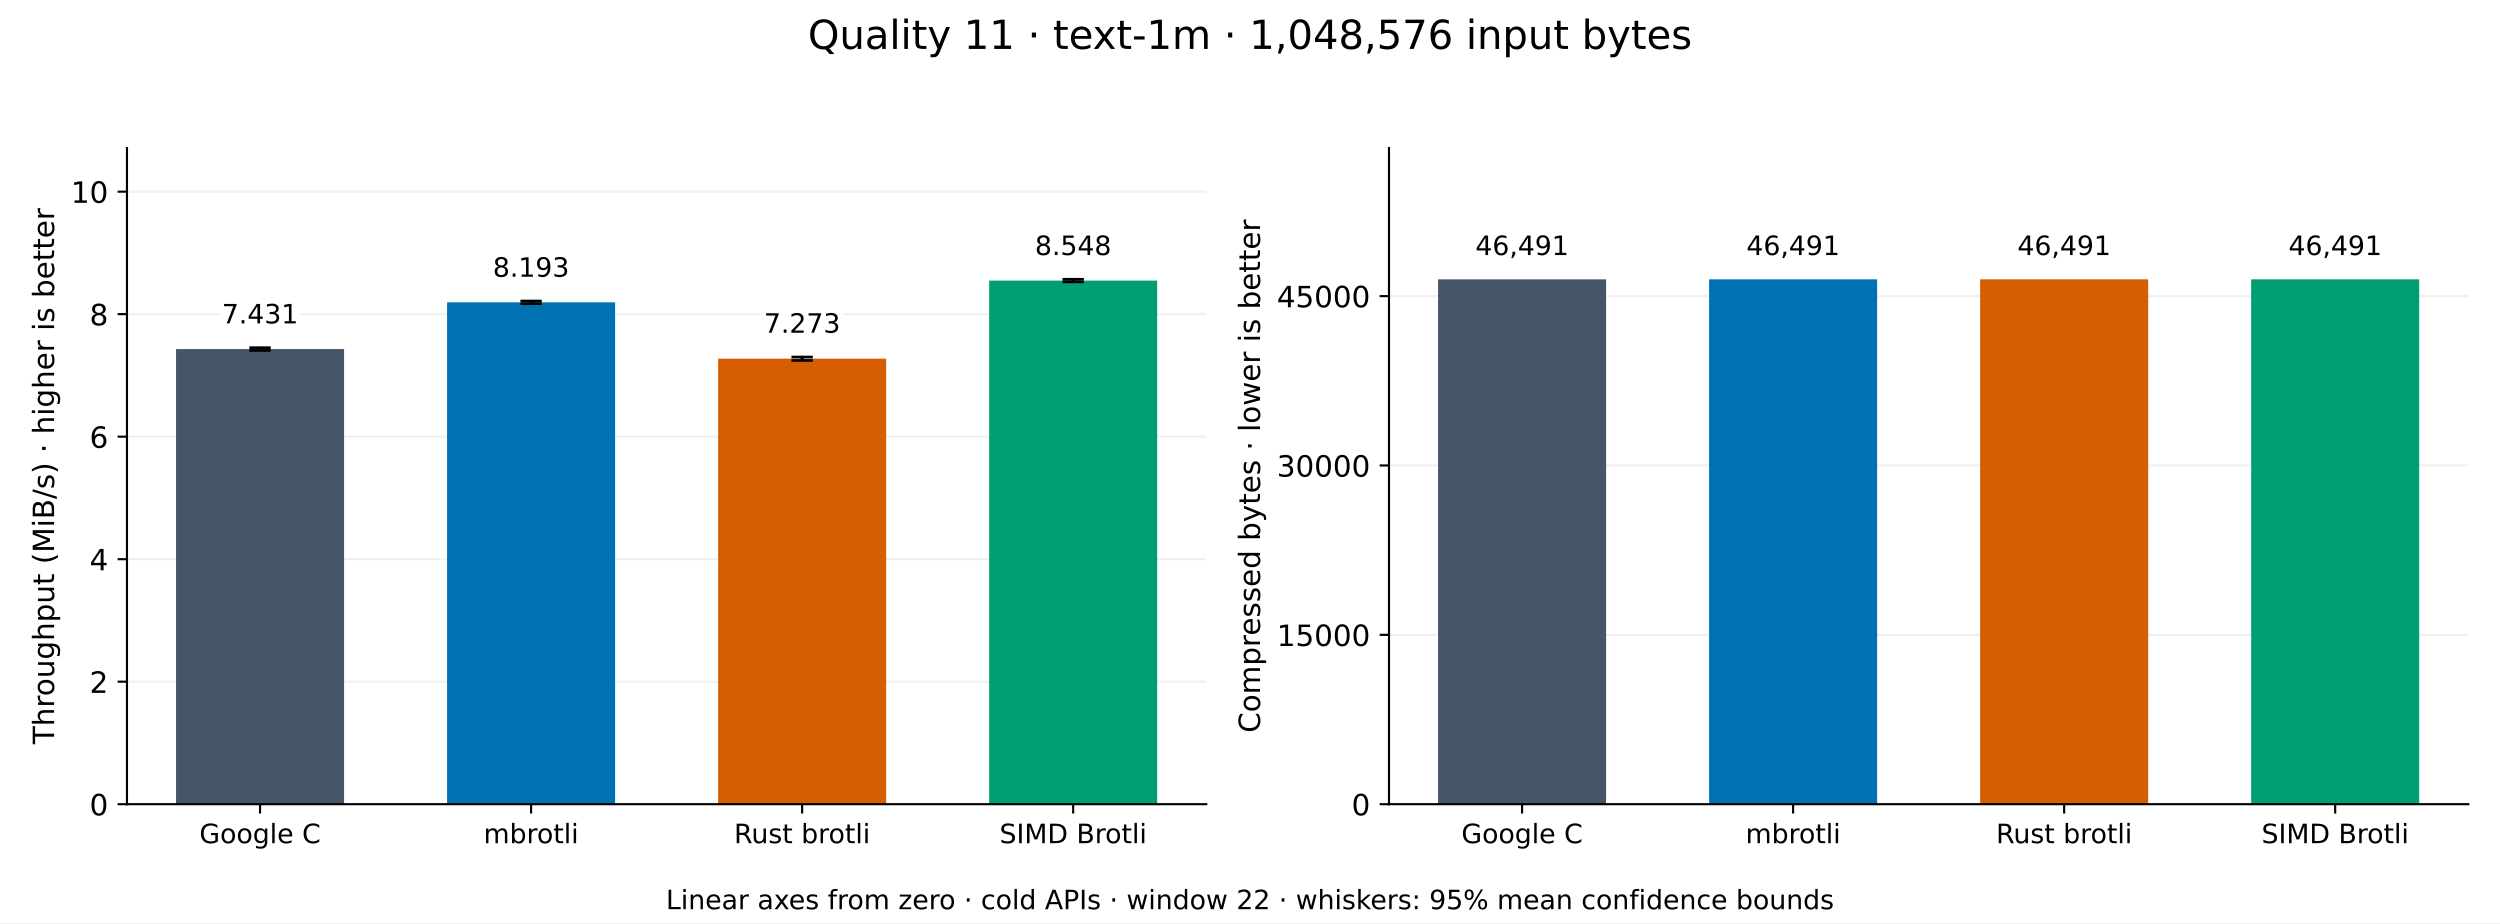
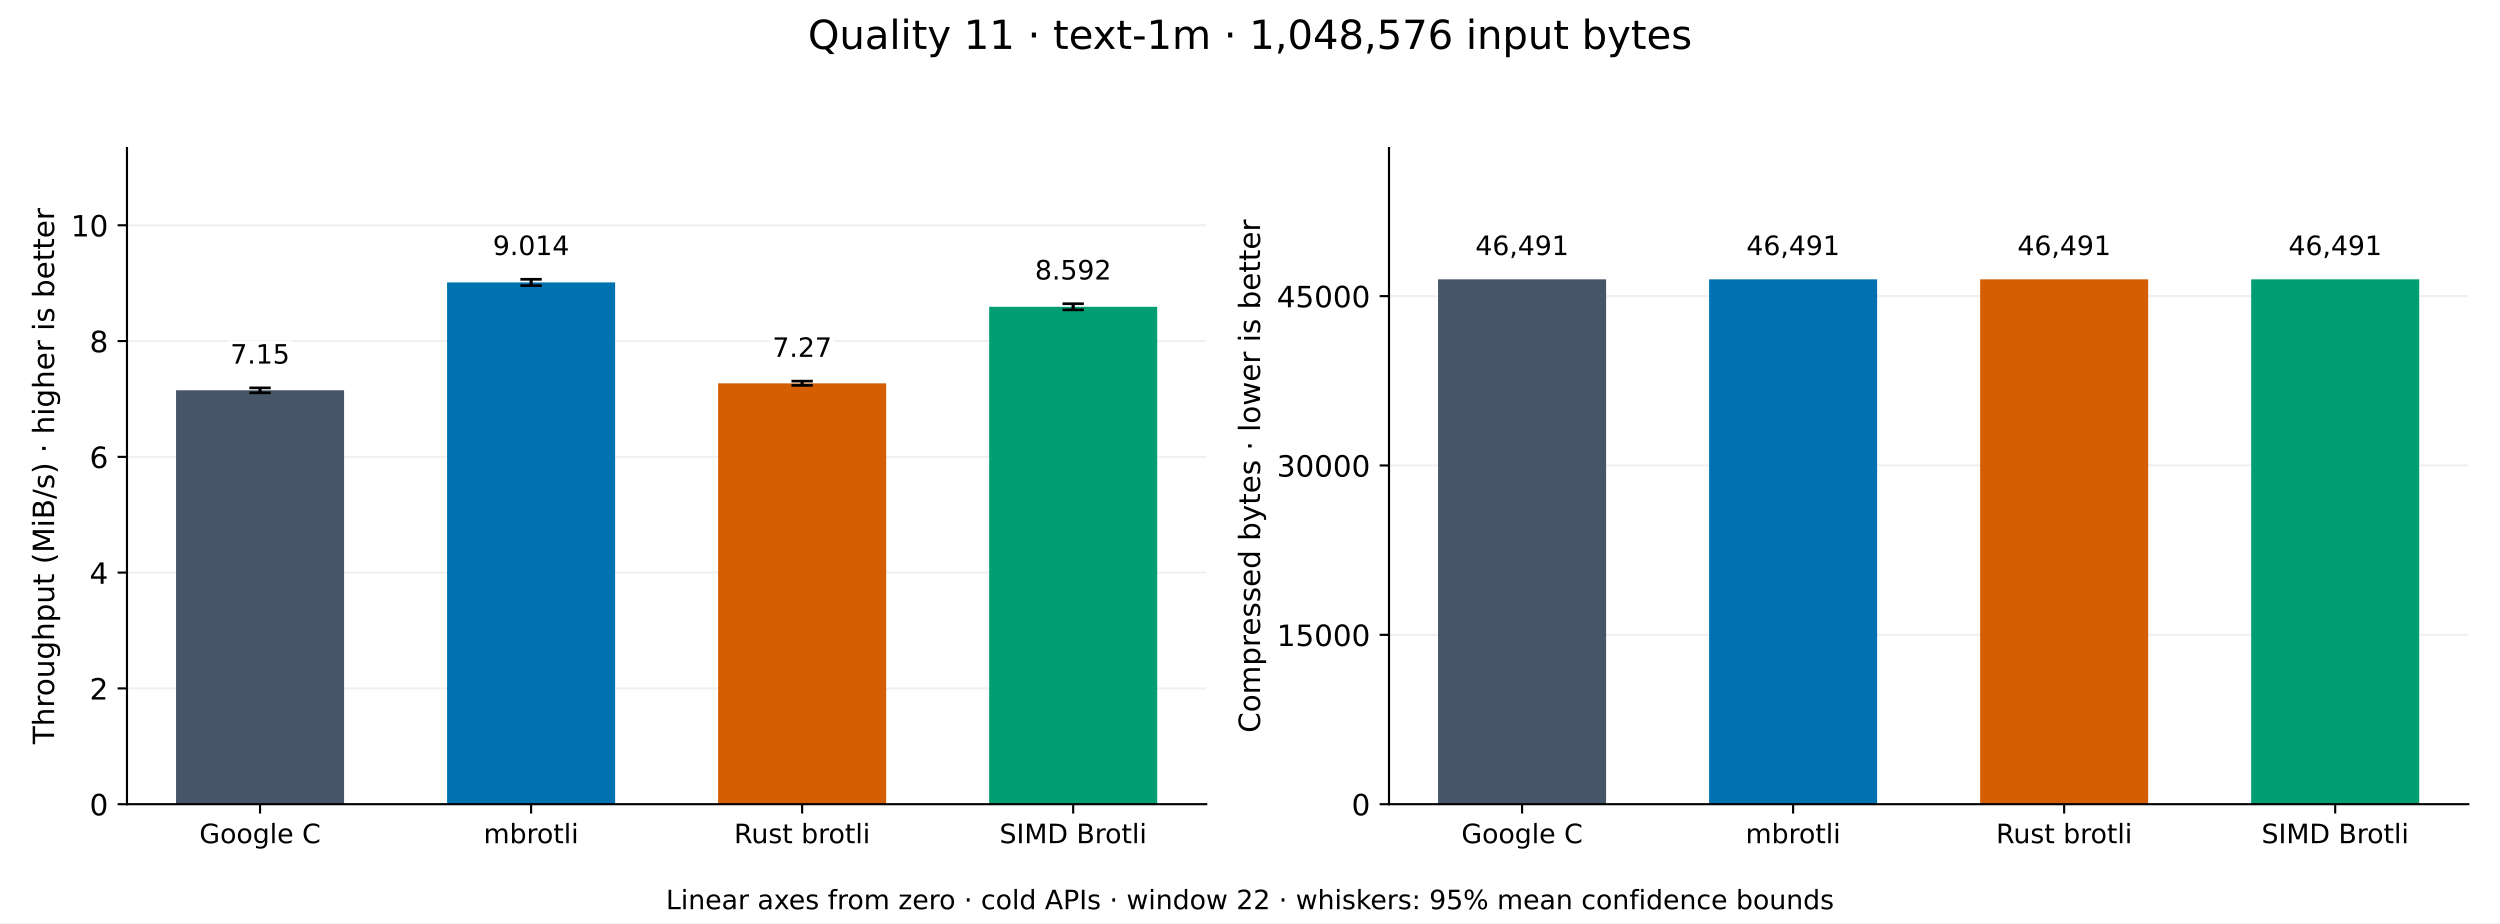
<svg xmlns="http://www.w3.org/2000/svg" xmlns:xlink="http://www.w3.org/1999/xlink" width="936pt" height="345.6pt" viewBox="0 0 936 345.6" version="1.1">
  <defs>
    <style type="text/css">*{stroke-linejoin: round; stroke-linecap: butt}</style>
  </defs>
  <g id="figure_1">
    <g id="patch_1">
      <path d="M 0 345.6 L 936 345.6 L 936 0 L 0 0 z " style="fill: #ffffff" />
    </g>
    <g id="axes_1">
      <g id="patch_2">
        <path d="M 47.54 301.088 L 451.62 301.088 L 451.62 55.44 L 47.54 55.44 z " style="fill: #ffffff" />
      </g>
      <g id="matplotlib.axis_1">
        <g id="xtick_1">
          <g id="line2d_1">
            <defs>
              <path id="m3d63aaa0ea" d="M 0 0 L 0 3.5 " style="stroke: #000000; stroke-width: 0.8" />
            </defs>
            <g>
              <use xlink:href="#m3d63aaa0ea" x="97.365" y="301.088" style="stroke: #000000; stroke-width: 0.8" />
            </g>
          </g>
          <g id="text_1">
            <text style="font-size: 10px; font-family: 'DejaVu Sans', 'Bitstream Vera Sans', 'Computer Modern Sans Serif', 'Lucida Grande', 'Verdana', 'Geneva', 'Lucid', 'Arial', 'Helvetica', 'Avant Garde', sans-serif; text-anchor: middle" x="97.365" y="315.686" transform="rotate(-0 97.36503 315.6864)">Google C</text>
          </g>
        </g>
        <g id="xtick_2">
          <g id="line2d_2">
            <g>
              <use xlink:href="#m3d63aaa0ea" x="198.842" y="301.088" style="stroke: #000000; stroke-width: 0.8" />
            </g>
          </g>
          <g id="text_2">
            <text style="font-size: 10px; font-family: 'DejaVu Sans', 'Bitstream Vera Sans', 'Computer Modern Sans Serif', 'Lucida Grande', 'Verdana', 'Geneva', 'Lucid', 'Arial', 'Helvetica', 'Avant Garde', sans-serif; text-anchor: middle" x="198.842" y="315.686" transform="rotate(-0 198.8417 315.6864)">mbrotli</text>
          </g>
        </g>
        <g id="xtick_3">
          <g id="line2d_3">
            <g>
              <use xlink:href="#m3d63aaa0ea" x="300.318" y="301.088" style="stroke: #000000; stroke-width: 0.8" />
            </g>
          </g>
          <g id="text_3">
            <text style="font-size: 10px; font-family: 'DejaVu Sans', 'Bitstream Vera Sans', 'Computer Modern Sans Serif', 'Lucida Grande', 'Verdana', 'Geneva', 'Lucid', 'Arial', 'Helvetica', 'Avant Garde', sans-serif; text-anchor: middle" x="300.318" y="315.686" transform="rotate(-0 300.3183 315.6864)">Rust brotli</text>
          </g>
        </g>
        <g id="xtick_4">
          <g id="line2d_4">
            <g>
              <use xlink:href="#m3d63aaa0ea" x="401.795" y="301.088" style="stroke: #000000; stroke-width: 0.8" />
            </g>
          </g>
          <g id="text_4">
            <text style="font-size: 10px; font-family: 'DejaVu Sans', 'Bitstream Vera Sans', 'Computer Modern Sans Serif', 'Lucida Grande', 'Verdana', 'Geneva', 'Lucid', 'Arial', 'Helvetica', 'Avant Garde', sans-serif; text-anchor: middle" x="401.795" y="315.686" transform="rotate(-0 401.795 315.6864)">SIMD Brotli</text>
          </g>
        </g>
      </g>
      <g id="matplotlib.axis_2">
        <g id="ytick_1">
          <g id="line2d_5">
            <path d="M 47.54 301.088 L 451.62 301.088 " clip-path="url(#pf0a0c54159)" style="fill: none; stroke: #b0b0b0; stroke-opacity: 0.18; stroke-width: 0.8; stroke-linecap: square" />
          </g>
          <g id="line2d_6">
            <defs>
              <path id="mb6c034703b" d="M 0 0 L -3.5 0 " style="stroke: #000000; stroke-width: 0.8" />
            </defs>
            <g>
              <use xlink:href="#mb6c034703b" x="47.54" y="301.088" style="stroke: #000000; stroke-width: 0.8" />
            </g>
          </g>
          <g id="text_5">
            <text style="font-size: 11px; font-family: 'DejaVu Sans', 'Bitstream Vera Sans', 'Computer Modern Sans Serif', 'Lucida Grande', 'Verdana', 'Geneva', 'Lucid', 'Arial', 'Helvetica', 'Avant Garde', sans-serif; text-anchor: end" x="40.54" y="305.267" transform="rotate(-0 40.54 305.2671)">0</text>
          </g>
        </g>
        <g id="ytick_2">
          <g id="line2d_7">
-             <path d="M 47.54 255.221 L 451.62 255.221 " clip-path="url(#pf0a0c54159)" style="fill: none; stroke: #b0b0b0; stroke-opacity: 0.18; stroke-width: 0.8; stroke-linecap: square" />
+             <path d="M 47.54 257.74 L 451.62 257.74 " clip-path="url(#pf0a0c54159)" style="fill: none; stroke: #b0b0b0; stroke-opacity: 0.18; stroke-width: 0.8; stroke-linecap: square" />
          </g>
          <g id="line2d_8">
            <g>
-               <use xlink:href="#mb6c034703b" x="47.54" y="255.221" style="stroke: #000000; stroke-width: 0.8" />
+               <use xlink:href="#mb6c034703b" x="47.54" y="257.74" style="stroke: #000000; stroke-width: 0.8" />
            </g>
          </g>
          <g id="text_6">
-             <text style="font-size: 11px; font-family: 'DejaVu Sans', 'Bitstream Vera Sans', 'Computer Modern Sans Serif', 'Lucida Grande', 'Verdana', 'Geneva', 'Lucid', 'Arial', 'Helvetica', 'Avant Garde', sans-serif; text-anchor: end" x="40.54" y="259.4" transform="rotate(-0 40.54 259.4002)">2</text>
+             <text style="font-size: 11px; font-family: 'DejaVu Sans', 'Bitstream Vera Sans', 'Computer Modern Sans Serif', 'Lucida Grande', 'Verdana', 'Geneva', 'Lucid', 'Arial', 'Helvetica', 'Avant Garde', sans-serif; text-anchor: end" x="40.54" y="261.919" transform="rotate(-0 40.54 261.9192)">2</text>
          </g>
        </g>
        <g id="ytick_3">
          <g id="line2d_9">
-             <path d="M 47.54 209.354 L 451.62 209.354 " clip-path="url(#pf0a0c54159)" style="fill: none; stroke: #b0b0b0; stroke-opacity: 0.18; stroke-width: 0.8; stroke-linecap: square" />
+             <path d="M 47.54 214.392 L 451.62 214.392 " clip-path="url(#pf0a0c54159)" style="fill: none; stroke: #b0b0b0; stroke-opacity: 0.18; stroke-width: 0.8; stroke-linecap: square" />
          </g>
          <g id="line2d_10">
            <g>
-               <use xlink:href="#mb6c034703b" x="47.54" y="209.354" style="stroke: #000000; stroke-width: 0.8" />
+               <use xlink:href="#mb6c034703b" x="47.54" y="214.392" style="stroke: #000000; stroke-width: 0.8" />
            </g>
          </g>
          <g id="text_7">
-             <text style="font-size: 11px; font-family: 'DejaVu Sans', 'Bitstream Vera Sans', 'Computer Modern Sans Serif', 'Lucida Grande', 'Verdana', 'Geneva', 'Lucid', 'Arial', 'Helvetica', 'Avant Garde', sans-serif; text-anchor: end" x="40.54" y="213.533" transform="rotate(-0 40.54 213.5334)">4</text>
+             <text style="font-size: 11px; font-family: 'DejaVu Sans', 'Bitstream Vera Sans', 'Computer Modern Sans Serif', 'Lucida Grande', 'Verdana', 'Geneva', 'Lucid', 'Arial', 'Helvetica', 'Avant Garde', sans-serif; text-anchor: end" x="40.54" y="218.571" transform="rotate(-0 40.54 218.5712)">4</text>
          </g>
        </g>
        <g id="ytick_4">
          <g id="line2d_11">
-             <path d="M 47.54 163.487 L 451.62 163.487 " clip-path="url(#pf0a0c54159)" style="fill: none; stroke: #b0b0b0; stroke-opacity: 0.18; stroke-width: 0.8; stroke-linecap: square" />
+             <path d="M 47.54 171.044 L 451.62 171.044 " clip-path="url(#pf0a0c54159)" style="fill: none; stroke: #b0b0b0; stroke-opacity: 0.18; stroke-width: 0.8; stroke-linecap: square" />
          </g>
          <g id="line2d_12">
            <g>
-               <use xlink:href="#mb6c034703b" x="47.54" y="163.487" style="stroke: #000000; stroke-width: 0.8" />
+               <use xlink:href="#mb6c034703b" x="47.54" y="171.044" style="stroke: #000000; stroke-width: 0.8" />
            </g>
          </g>
          <g id="text_8">
-             <text style="font-size: 11px; font-family: 'DejaVu Sans', 'Bitstream Vera Sans', 'Computer Modern Sans Serif', 'Lucida Grande', 'Verdana', 'Geneva', 'Lucid', 'Arial', 'Helvetica', 'Avant Garde', sans-serif; text-anchor: end" x="40.54" y="167.666" transform="rotate(-0 40.54 167.6665)">6</text>
+             <text style="font-size: 11px; font-family: 'DejaVu Sans', 'Bitstream Vera Sans', 'Computer Modern Sans Serif', 'Lucida Grande', 'Verdana', 'Geneva', 'Lucid', 'Arial', 'Helvetica', 'Avant Garde', sans-serif; text-anchor: end" x="40.54" y="175.223" transform="rotate(-0 40.54 175.2232)">6</text>
          </g>
        </g>
        <g id="ytick_5">
          <g id="line2d_13">
-             <path d="M 47.54 117.62 L 451.62 117.62 " clip-path="url(#pf0a0c54159)" style="fill: none; stroke: #b0b0b0; stroke-opacity: 0.18; stroke-width: 0.8; stroke-linecap: square" />
+             <path d="M 47.54 127.696 L 451.62 127.696 " clip-path="url(#pf0a0c54159)" style="fill: none; stroke: #b0b0b0; stroke-opacity: 0.18; stroke-width: 0.8; stroke-linecap: square" />
          </g>
          <g id="line2d_14">
            <g>
-               <use xlink:href="#mb6c034703b" x="47.54" y="117.62" style="stroke: #000000; stroke-width: 0.8" />
+               <use xlink:href="#mb6c034703b" x="47.54" y="127.696" style="stroke: #000000; stroke-width: 0.8" />
            </g>
          </g>
          <g id="text_9">
-             <text style="font-size: 11px; font-family: 'DejaVu Sans', 'Bitstream Vera Sans', 'Computer Modern Sans Serif', 'Lucida Grande', 'Verdana', 'Geneva', 'Lucid', 'Arial', 'Helvetica', 'Avant Garde', sans-serif; text-anchor: end" x="40.54" y="121.8" transform="rotate(-0 40.54 121.7996)">8</text>
+             <text style="font-size: 11px; font-family: 'DejaVu Sans', 'Bitstream Vera Sans', 'Computer Modern Sans Serif', 'Lucida Grande', 'Verdana', 'Geneva', 'Lucid', 'Arial', 'Helvetica', 'Avant Garde', sans-serif; text-anchor: end" x="40.54" y="131.875" transform="rotate(-0 40.54 131.8752)">8</text>
          </g>
        </g>
        <g id="ytick_6">
          <g id="line2d_15">
-             <path d="M 47.54 71.754 L 451.62 71.754 " clip-path="url(#pf0a0c54159)" style="fill: none; stroke: #b0b0b0; stroke-opacity: 0.18; stroke-width: 0.8; stroke-linecap: square" />
+             <path d="M 47.54 84.348 L 451.62 84.348 " clip-path="url(#pf0a0c54159)" style="fill: none; stroke: #b0b0b0; stroke-opacity: 0.18; stroke-width: 0.8; stroke-linecap: square" />
          </g>
          <g id="line2d_16">
            <g>
-               <use xlink:href="#mb6c034703b" x="47.54" y="71.754" style="stroke: #000000; stroke-width: 0.8" />
+               <use xlink:href="#mb6c034703b" x="47.54" y="84.348" style="stroke: #000000; stroke-width: 0.8" />
            </g>
          </g>
          <g id="text_10">
-             <text style="font-size: 11px; font-family: 'DejaVu Sans', 'Bitstream Vera Sans', 'Computer Modern Sans Serif', 'Lucida Grande', 'Verdana', 'Geneva', 'Lucid', 'Arial', 'Helvetica', 'Avant Garde', sans-serif; text-anchor: end" x="40.54" y="75.933" transform="rotate(-0 40.54 75.93267)">10</text>
+             <text style="font-size: 11px; font-family: 'DejaVu Sans', 'Bitstream Vera Sans', 'Computer Modern Sans Serif', 'Lucida Grande', 'Verdana', 'Geneva', 'Lucid', 'Arial', 'Helvetica', 'Avant Garde', sans-serif; text-anchor: end" x="40.54" y="88.527" transform="rotate(-0 40.54 88.52728)">10</text>
          </g>
        </g>
        <g id="text_11">
          <text style="font-size: 11px; font-family: 'DejaVu Sans', 'Bitstream Vera Sans', 'Computer Modern Sans Serif', 'Lucida Grande', 'Verdana', 'Geneva', 'Lucid', 'Arial', 'Helvetica', 'Avant Garde', sans-serif; text-anchor: middle" x="20.255" y="178.264" transform="rotate(-90 20.25484 178.264)">Throughput (MiB/s) · higher is better</text>
        </g>
      </g>
      <g id="patch_3">
-         <path d="M 65.907 301.088 L 128.823 301.088 L 128.823 130.679 L 65.907 130.679 z " clip-path="url(#pf0a0c54159)" style="fill: #475569" />
+         <path d="M 65.907 301.088 L 128.823 301.088 L 128.823 146.122 L 65.907 146.122 z " clip-path="url(#pf0a0c54159)" style="fill: #475569" />
      </g>
      <g id="patch_4">
-         <path d="M 167.384 301.088 L 230.299 301.088 L 230.299 113.197 L 167.384 113.197 z " clip-path="url(#pf0a0c54159)" style="fill: #0072b2" />
+         <path d="M 167.384 301.088 L 230.299 301.088 L 230.299 105.724 L 167.384 105.724 z " clip-path="url(#pf0a0c54159)" style="fill: #0072b2" />
      </g>
      <g id="patch_5">
-         <path d="M 268.861 301.088 L 331.776 301.088 L 331.776 134.296 L 268.861 134.296 z " clip-path="url(#pf0a0c54159)" style="fill: #d55e00" />
+         <path d="M 268.861 301.088 L 331.776 301.088 L 331.776 143.517 L 268.861 143.517 z " clip-path="url(#pf0a0c54159)" style="fill: #d55e00" />
      </g>
      <g id="patch_6">
-         <path d="M 370.337 301.088 L 433.253 301.088 L 433.253 105.054 L 370.337 105.054 z " clip-path="url(#pf0a0c54159)" style="fill: #009e73" />
+         <path d="M 370.337 301.088 L 433.253 301.088 L 433.253 114.86 L 370.337 114.86 z " clip-path="url(#pf0a0c54159)" style="fill: #009e73" />
      </g>
      <g id="LineCollection_1">
-         <path d="M 97.365 131.215 L 97.365 130.166 " clip-path="url(#pf0a0c54159)" style="fill: none; stroke: #000000; stroke-width: 1.2" />
-         <path d="M 198.842 113.681 L 198.842 112.701 " clip-path="url(#pf0a0c54159)" style="fill: none; stroke: #000000; stroke-width: 1.2" />
-         <path d="M 300.318 134.957 L 300.318 133.657 " clip-path="url(#pf0a0c54159)" style="fill: none; stroke: #000000; stroke-width: 1.2" />
-         <path d="M 401.795 105.523 L 401.795 104.57 " clip-path="url(#pf0a0c54159)" style="fill: none; stroke: #000000; stroke-width: 1.2" />
+         <path d="M 97.365 147.054 L 97.365 145.218 " clip-path="url(#pf0a0c54159)" style="fill: none; stroke: #000000; stroke-width: 1.2" />
+         <path d="M 198.842 106.933 L 198.842 104.57 " clip-path="url(#pf0a0c54159)" style="fill: none; stroke: #000000; stroke-width: 1.2" />
+         <path d="M 300.318 144.305 L 300.318 142.7 " clip-path="url(#pf0a0c54159)" style="fill: none; stroke: #000000; stroke-width: 1.2" />
+         <path d="M 401.795 116.002 L 401.795 113.726 " clip-path="url(#pf0a0c54159)" style="fill: none; stroke: #000000; stroke-width: 1.2" />
      </g>
      <g id="line2d_17">
        <defs>
          <path id="ma4d3aa00d3" d="M 4 0 L -4 -0 " style="stroke: #000000" />
        </defs>
        <g clip-path="url(#pf0a0c54159)">
-           <use xlink:href="#ma4d3aa00d3" x="97.365" y="131.215" style="fill: #1f77b4; stroke: #000000" />
-           <use xlink:href="#ma4d3aa00d3" x="198.842" y="113.681" style="fill: #1f77b4; stroke: #000000" />
-           <use xlink:href="#ma4d3aa00d3" x="300.318" y="134.957" style="fill: #1f77b4; stroke: #000000" />
-           <use xlink:href="#ma4d3aa00d3" x="401.795" y="105.523" style="fill: #1f77b4; stroke: #000000" />
+           <use xlink:href="#ma4d3aa00d3" x="97.365" y="147.054" style="fill: #1f77b4; stroke: #000000" />
+           <use xlink:href="#ma4d3aa00d3" x="198.842" y="106.933" style="fill: #1f77b4; stroke: #000000" />
+           <use xlink:href="#ma4d3aa00d3" x="300.318" y="144.305" style="fill: #1f77b4; stroke: #000000" />
+           <use xlink:href="#ma4d3aa00d3" x="401.795" y="116.002" style="fill: #1f77b4; stroke: #000000" />
        </g>
      </g>
      <g id="line2d_18">
        <g clip-path="url(#pf0a0c54159)">
-           <use xlink:href="#ma4d3aa00d3" x="97.365" y="130.166" style="fill: #1f77b4; stroke: #000000" />
-           <use xlink:href="#ma4d3aa00d3" x="198.842" y="112.701" style="fill: #1f77b4; stroke: #000000" />
-           <use xlink:href="#ma4d3aa00d3" x="300.318" y="133.657" style="fill: #1f77b4; stroke: #000000" />
-           <use xlink:href="#ma4d3aa00d3" x="401.795" y="104.57" style="fill: #1f77b4; stroke: #000000" />
+           <use xlink:href="#ma4d3aa00d3" x="97.365" y="145.218" style="fill: #1f77b4; stroke: #000000" />
+           <use xlink:href="#ma4d3aa00d3" x="198.842" y="104.57" style="fill: #1f77b4; stroke: #000000" />
+           <use xlink:href="#ma4d3aa00d3" x="300.318" y="142.7" style="fill: #1f77b4; stroke: #000000" />
+           <use xlink:href="#ma4d3aa00d3" x="401.795" y="113.726" style="fill: #1f77b4; stroke: #000000" />
        </g>
      </g>
      <g id="patch_7">
        <path d="M 47.54 301.088 L 47.54 55.44 " style="fill: none; stroke: #000000; stroke-width: 0.8; stroke-linejoin: miter; stroke-linecap: square" />
      </g>
      <g id="patch_8">
        <path d="M 47.54 301.088 L 451.62 301.088 " style="fill: none; stroke: #000000; stroke-width: 0.8; stroke-linejoin: miter; stroke-linecap: square" />
      </g>
      <g id="text_12">
        <g id="patch_9">
-           <path d="M 82.051 124.166 L 112.679 124.166 L 112.679 112.488 L 82.051 112.488 z " style="fill: #ffffff; opacity: 0.9" />
-         </g>
-         <text style="font-size: 10px; font-family: 'DejaVu Sans', 'Bitstream Vera Sans', 'Computer Modern Sans Serif', 'Lucida Grande', 'Verdana', 'Geneva', 'Lucid', 'Arial', 'Helvetica', 'Avant Garde', sans-serif; text-anchor: middle" x="97.365" y="121.086" transform="rotate(-0 97.36503 121.0864)">7.431</text>
+           <path d="M 85.232 139.218 L 109.498 139.218 L 109.498 127.54 L 85.232 127.54 z " style="fill: #ffffff; opacity: 0.9" />
+         </g>
+         <text style="font-size: 10px; font-family: 'DejaVu Sans', 'Bitstream Vera Sans', 'Computer Modern Sans Serif', 'Lucida Grande', 'Verdana', 'Geneva', 'Lucid', 'Arial', 'Helvetica', 'Avant Garde', sans-serif; text-anchor: middle" x="97.365" y="136.138" transform="rotate(-0 97.36503 136.138)">7.15</text>
      </g>
      <g id="text_13">
        <g id="patch_10">
-           <path d="M 183.528 106.701 L 214.156 106.701 L 214.156 95.023 L 183.528 95.023 z " style="fill: #ffffff; opacity: 0.9" />
-         </g>
-         <text style="font-size: 10px; font-family: 'DejaVu Sans', 'Bitstream Vera Sans', 'Computer Modern Sans Serif', 'Lucida Grande', 'Verdana', 'Geneva', 'Lucid', 'Arial', 'Helvetica', 'Avant Garde', sans-serif; text-anchor: middle" x="198.842" y="103.622" transform="rotate(-0 198.8417 103.6216)">8.193</text>
+           <path d="M 183.528 98.57 L 214.156 98.57 L 214.156 86.891 L 183.528 86.891 z " style="fill: #ffffff; opacity: 0.9" />
+         </g>
+         <text style="font-size: 10px; font-family: 'DejaVu Sans', 'Bitstream Vera Sans', 'Computer Modern Sans Serif', 'Lucida Grande', 'Verdana', 'Geneva', 'Lucid', 'Arial', 'Helvetica', 'Avant Garde', sans-serif; text-anchor: middle" x="198.842" y="95.49" transform="rotate(-0 198.8417 95.48991)">9.014</text>
      </g>
      <g id="text_14">
        <g id="patch_11">
-           <path d="M 285.004 127.657 L 315.632 127.657 L 315.632 115.979 L 285.004 115.979 z " style="fill: #ffffff; opacity: 0.9" />
-         </g>
-         <text style="font-size: 10px; font-family: 'DejaVu Sans', 'Bitstream Vera Sans', 'Computer Modern Sans Serif', 'Lucida Grande', 'Verdana', 'Geneva', 'Lucid', 'Arial', 'Helvetica', 'Avant Garde', sans-serif; text-anchor: middle" x="300.318" y="124.578" transform="rotate(-0 300.3183 124.5777)">7.273</text>
+           <path d="M 288.186 136.7 L 312.451 136.7 L 312.451 125.021 L 288.186 125.021 z " style="fill: #ffffff; opacity: 0.9" />
+         </g>
+         <text style="font-size: 10px; font-family: 'DejaVu Sans', 'Bitstream Vera Sans', 'Computer Modern Sans Serif', 'Lucida Grande', 'Verdana', 'Geneva', 'Lucid', 'Arial', 'Helvetica', 'Avant Garde', sans-serif; text-anchor: middle" x="300.318" y="133.62" transform="rotate(-0 300.3183 133.6198)">7.27</text>
      </g>
      <g id="text_15">
        <g id="patch_12">
-           <path d="M 386.481 98.57 L 417.109 98.57 L 417.109 86.891 L 386.481 86.891 z " style="fill: #ffffff; opacity: 0.9" />
-         </g>
-         <text style="font-size: 10px; font-family: 'DejaVu Sans', 'Bitstream Vera Sans', 'Computer Modern Sans Serif', 'Lucida Grande', 'Verdana', 'Geneva', 'Lucid', 'Arial', 'Helvetica', 'Avant Garde', sans-serif; text-anchor: middle" x="401.795" y="95.49" transform="rotate(-0 401.795 95.48991)">8.548</text>
+           <path d="M 386.481 107.726 L 417.109 107.726 L 417.109 96.048 L 386.481 96.048 z " style="fill: #ffffff; opacity: 0.9" />
+         </g>
+         <text style="font-size: 10px; font-family: 'DejaVu Sans', 'Bitstream Vera Sans', 'Computer Modern Sans Serif', 'Lucida Grande', 'Verdana', 'Geneva', 'Lucid', 'Arial', 'Helvetica', 'Avant Garde', sans-serif; text-anchor: middle" x="401.795" y="104.647" transform="rotate(-0 401.795 104.6468)">8.592</text>
      </g>
    </g>
    <g id="axes_2">
      <g id="patch_13">
        <path d="M 520.04 301.088 L 924.12 301.088 L 924.12 55.44 L 520.04 55.44 z " style="fill: #ffffff" />
      </g>
      <g id="matplotlib.axis_3">
        <g id="xtick_5">
          <g id="line2d_19">
            <g>
              <use xlink:href="#m3d63aaa0ea" x="569.865" y="301.088" style="stroke: #000000; stroke-width: 0.8" />
            </g>
          </g>
          <g id="text_16">
            <text style="font-size: 10px; font-family: 'DejaVu Sans', 'Bitstream Vera Sans', 'Computer Modern Sans Serif', 'Lucida Grande', 'Verdana', 'Geneva', 'Lucid', 'Arial', 'Helvetica', 'Avant Garde', sans-serif; text-anchor: middle" x="569.865" y="315.686" transform="rotate(-0 569.865 315.6864)">Google C</text>
          </g>
        </g>
        <g id="xtick_6">
          <g id="line2d_20">
            <g>
              <use xlink:href="#m3d63aaa0ea" x="671.342" y="301.088" style="stroke: #000000; stroke-width: 0.8" />
            </g>
          </g>
          <g id="text_17">
            <text style="font-size: 10px; font-family: 'DejaVu Sans', 'Bitstream Vera Sans', 'Computer Modern Sans Serif', 'Lucida Grande', 'Verdana', 'Geneva', 'Lucid', 'Arial', 'Helvetica', 'Avant Garde', sans-serif; text-anchor: middle" x="671.342" y="315.686" transform="rotate(-0 671.3417 315.6864)">mbrotli</text>
          </g>
        </g>
        <g id="xtick_7">
          <g id="line2d_21">
            <g>
              <use xlink:href="#m3d63aaa0ea" x="772.818" y="301.088" style="stroke: #000000; stroke-width: 0.8" />
            </g>
          </g>
          <g id="text_18">
            <text style="font-size: 10px; font-family: 'DejaVu Sans', 'Bitstream Vera Sans', 'Computer Modern Sans Serif', 'Lucida Grande', 'Verdana', 'Geneva', 'Lucid', 'Arial', 'Helvetica', 'Avant Garde', sans-serif; text-anchor: middle" x="772.818" y="315.686" transform="rotate(-0 772.8183 315.6864)">Rust brotli</text>
          </g>
        </g>
        <g id="xtick_8">
          <g id="line2d_22">
            <g>
              <use xlink:href="#m3d63aaa0ea" x="874.295" y="301.088" style="stroke: #000000; stroke-width: 0.8" />
            </g>
          </g>
          <g id="text_19">
            <text style="font-size: 10px; font-family: 'DejaVu Sans', 'Bitstream Vera Sans', 'Computer Modern Sans Serif', 'Lucida Grande', 'Verdana', 'Geneva', 'Lucid', 'Arial', 'Helvetica', 'Avant Garde', sans-serif; text-anchor: middle" x="874.295" y="315.686" transform="rotate(-0 874.295 315.6864)">SIMD Brotli</text>
          </g>
        </g>
      </g>
      <g id="matplotlib.axis_4">
        <g id="ytick_7">
          <g id="line2d_23">
            <path d="M 520.04 301.088 L 924.12 301.088 " clip-path="url(#p491dce9776)" style="fill: none; stroke: #b0b0b0; stroke-opacity: 0.18; stroke-width: 0.8; stroke-linecap: square" />
          </g>
          <g id="line2d_24">
            <g>
              <use xlink:href="#mb6c034703b" x="520.04" y="301.088" style="stroke: #000000; stroke-width: 0.8" />
            </g>
          </g>
          <g id="text_20">
            <text style="font-size: 11px; font-family: 'DejaVu Sans', 'Bitstream Vera Sans', 'Computer Modern Sans Serif', 'Lucida Grande', 'Verdana', 'Geneva', 'Lucid', 'Arial', 'Helvetica', 'Avant Garde', sans-serif; text-anchor: end" x="513.04" y="305.267" transform="rotate(-0 513.04 305.2671)">0</text>
          </g>
        </g>
        <g id="ytick_8">
          <g id="line2d_25">
            <path d="M 520.04 237.683 L 924.12 237.683 " clip-path="url(#p491dce9776)" style="fill: none; stroke: #b0b0b0; stroke-opacity: 0.18; stroke-width: 0.8; stroke-linecap: square" />
          </g>
          <g id="line2d_26">
            <g>
              <use xlink:href="#mb6c034703b" x="520.04" y="237.683" style="stroke: #000000; stroke-width: 0.8" />
            </g>
          </g>
          <g id="text_21">
            <text style="font-size: 11px; font-family: 'DejaVu Sans', 'Bitstream Vera Sans', 'Computer Modern Sans Serif', 'Lucida Grande', 'Verdana', 'Geneva', 'Lucid', 'Arial', 'Helvetica', 'Avant Garde', sans-serif; text-anchor: end" x="513.04" y="241.862" transform="rotate(-0 513.04 241.8618)">15000</text>
          </g>
        </g>
        <g id="ytick_9">
          <g id="line2d_27">
            <path d="M 520.04 174.277 L 924.12 174.277 " clip-path="url(#p491dce9776)" style="fill: none; stroke: #b0b0b0; stroke-opacity: 0.18; stroke-width: 0.8; stroke-linecap: square" />
          </g>
          <g id="line2d_28">
            <g>
              <use xlink:href="#mb6c034703b" x="520.04" y="174.277" style="stroke: #000000; stroke-width: 0.8" />
            </g>
          </g>
          <g id="text_22">
            <text style="font-size: 11px; font-family: 'DejaVu Sans', 'Bitstream Vera Sans', 'Computer Modern Sans Serif', 'Lucida Grande', 'Verdana', 'Geneva', 'Lucid', 'Arial', 'Helvetica', 'Avant Garde', sans-serif; text-anchor: end" x="513.04" y="178.457" transform="rotate(-0 513.04 178.4565)">30000</text>
          </g>
        </g>
        <g id="ytick_10">
          <g id="line2d_29">
            <path d="M 520.04 110.872 L 924.12 110.872 " clip-path="url(#p491dce9776)" style="fill: none; stroke: #b0b0b0; stroke-opacity: 0.18; stroke-width: 0.8; stroke-linecap: square" />
          </g>
          <g id="line2d_30">
            <g>
              <use xlink:href="#mb6c034703b" x="520.04" y="110.872" style="stroke: #000000; stroke-width: 0.8" />
            </g>
          </g>
          <g id="text_23">
            <text style="font-size: 11px; font-family: 'DejaVu Sans', 'Bitstream Vera Sans', 'Computer Modern Sans Serif', 'Lucida Grande', 'Verdana', 'Geneva', 'Lucid', 'Arial', 'Helvetica', 'Avant Garde', sans-serif; text-anchor: end" x="513.04" y="115.051" transform="rotate(-0 513.04 115.0512)">45000</text>
          </g>
        </g>
        <g id="text_24">
          <text style="font-size: 11px; font-family: 'DejaVu Sans', 'Bitstream Vera Sans', 'Computer Modern Sans Serif', 'Lucida Grande', 'Verdana', 'Geneva', 'Lucid', 'Arial', 'Helvetica', 'Avant Garde', sans-serif; text-anchor: middle" x="471.759" y="178.264" transform="rotate(-90 471.7586 178.264)">Compressed bytes · lower is better</text>
        </g>
      </g>
      <g id="patch_14">
        <path d="M 538.407 301.088 L 601.323 301.088 L 601.323 104.57 L 538.407 104.57 z " clip-path="url(#p491dce9776)" style="fill: #475569" />
      </g>
      <g id="patch_15">
        <path d="M 639.884 301.088 L 702.799 301.088 L 702.799 104.57 L 639.884 104.57 z " clip-path="url(#p491dce9776)" style="fill: #0072b2" />
      </g>
      <g id="patch_16">
        <path d="M 741.361 301.088 L 804.276 301.088 L 804.276 104.57 L 741.361 104.57 z " clip-path="url(#p491dce9776)" style="fill: #d55e00" />
      </g>
      <g id="patch_17">
        <path d="M 842.837 301.088 L 905.753 301.088 L 905.753 104.57 L 842.837 104.57 z " clip-path="url(#p491dce9776)" style="fill: #009e73" />
      </g>
      <g id="patch_18">
        <path d="M 520.04 301.088 L 520.04 55.44 " style="fill: none; stroke: #000000; stroke-width: 0.8; stroke-linejoin: miter; stroke-linecap: square" />
      </g>
      <g id="patch_19">
        <path d="M 520.04 301.088 L 924.12 301.088 " style="fill: none; stroke: #000000; stroke-width: 0.8; stroke-linejoin: miter; stroke-linecap: square" />
      </g>
      <g id="text_25">
        <g id="patch_20">
          <path d="M 551.37 98.57 L 588.36 98.57 L 588.36 86.891 L 551.37 86.891 z " style="fill: #ffffff; opacity: 0.9" />
        </g>
        <text style="font-size: 10px; font-family: 'DejaVu Sans', 'Bitstream Vera Sans', 'Computer Modern Sans Serif', 'Lucida Grande', 'Verdana', 'Geneva', 'Lucid', 'Arial', 'Helvetica', 'Avant Garde', sans-serif; text-anchor: middle" x="569.865" y="95.49" transform="rotate(-0 569.865 95.48991)">46,491</text>
      </g>
      <g id="text_26">
        <g id="patch_21">
          <path d="M 652.846 98.57 L 689.837 98.57 L 689.837 86.891 L 652.846 86.891 z " style="fill: #ffffff; opacity: 0.9" />
        </g>
        <text style="font-size: 10px; font-family: 'DejaVu Sans', 'Bitstream Vera Sans', 'Computer Modern Sans Serif', 'Lucida Grande', 'Verdana', 'Geneva', 'Lucid', 'Arial', 'Helvetica', 'Avant Garde', sans-serif; text-anchor: middle" x="671.342" y="95.49" transform="rotate(-0 671.3417 95.48991)">46,491</text>
      </g>
      <g id="text_27">
        <g id="patch_22">
          <path d="M 754.323 98.57 L 791.314 98.57 L 791.314 86.891 L 754.323 86.891 z " style="fill: #ffffff; opacity: 0.9" />
        </g>
        <text style="font-size: 10px; font-family: 'DejaVu Sans', 'Bitstream Vera Sans', 'Computer Modern Sans Serif', 'Lucida Grande', 'Verdana', 'Geneva', 'Lucid', 'Arial', 'Helvetica', 'Avant Garde', sans-serif; text-anchor: middle" x="772.818" y="95.49" transform="rotate(-0 772.8183 95.48991)">46,491</text>
      </g>
      <g id="text_28">
        <g id="patch_23">
          <path d="M 855.8 98.57 L 892.79 98.57 L 892.79 86.891 L 855.8 86.891 z " style="fill: #ffffff; opacity: 0.9" />
        </g>
        <text style="font-size: 10px; font-family: 'DejaVu Sans', 'Bitstream Vera Sans', 'Computer Modern Sans Serif', 'Lucida Grande', 'Verdana', 'Geneva', 'Lucid', 'Arial', 'Helvetica', 'Avant Garde', sans-serif; text-anchor: middle" x="874.295" y="95.49" transform="rotate(-0 874.295 95.48991)">46,491</text>
      </g>
    </g>
    <g id="text_29">
      <text style="font-size: 15px; font-family: 'DejaVu Sans', 'Bitstream Vera Sans', 'Computer Modern Sans Serif', 'Lucida Grande', 'Verdana', 'Geneva', 'Lucid', 'Arial', 'Helvetica', 'Avant Garde', sans-serif; text-anchor: middle" x="468" y="18.31" transform="rotate(-0 468 18.30966)">Quality 11 · text-1m · 1,048,576 input bytes</text>
    </g>
    <g id="text_30">
      <text style="font-size: 10px; font-family: 'DejaVu Sans', 'Bitstream Vera Sans', 'Computer Modern Sans Serif', 'Lucida Grande', 'Verdana', 'Geneva', 'Lucid', 'Arial', 'Helvetica', 'Avant Garde', sans-serif; text-anchor: middle" x="468" y="340.416" transform="rotate(-0 468 340.416)">Linear axes from zero · cold APIs · window 22 · whiskers: 95% mean confidence bounds</text>
    </g>
  </g>
  <defs>
    <clipPath id="pf0a0c54159">
      <rect x="47.54" y="55.44" width="404.08" height="245.648" />
    </clipPath>
    <clipPath id="p491dce9776">
      <rect x="520.04" y="55.44" width="404.08" height="245.648" />
    </clipPath>
  </defs>
</svg>
